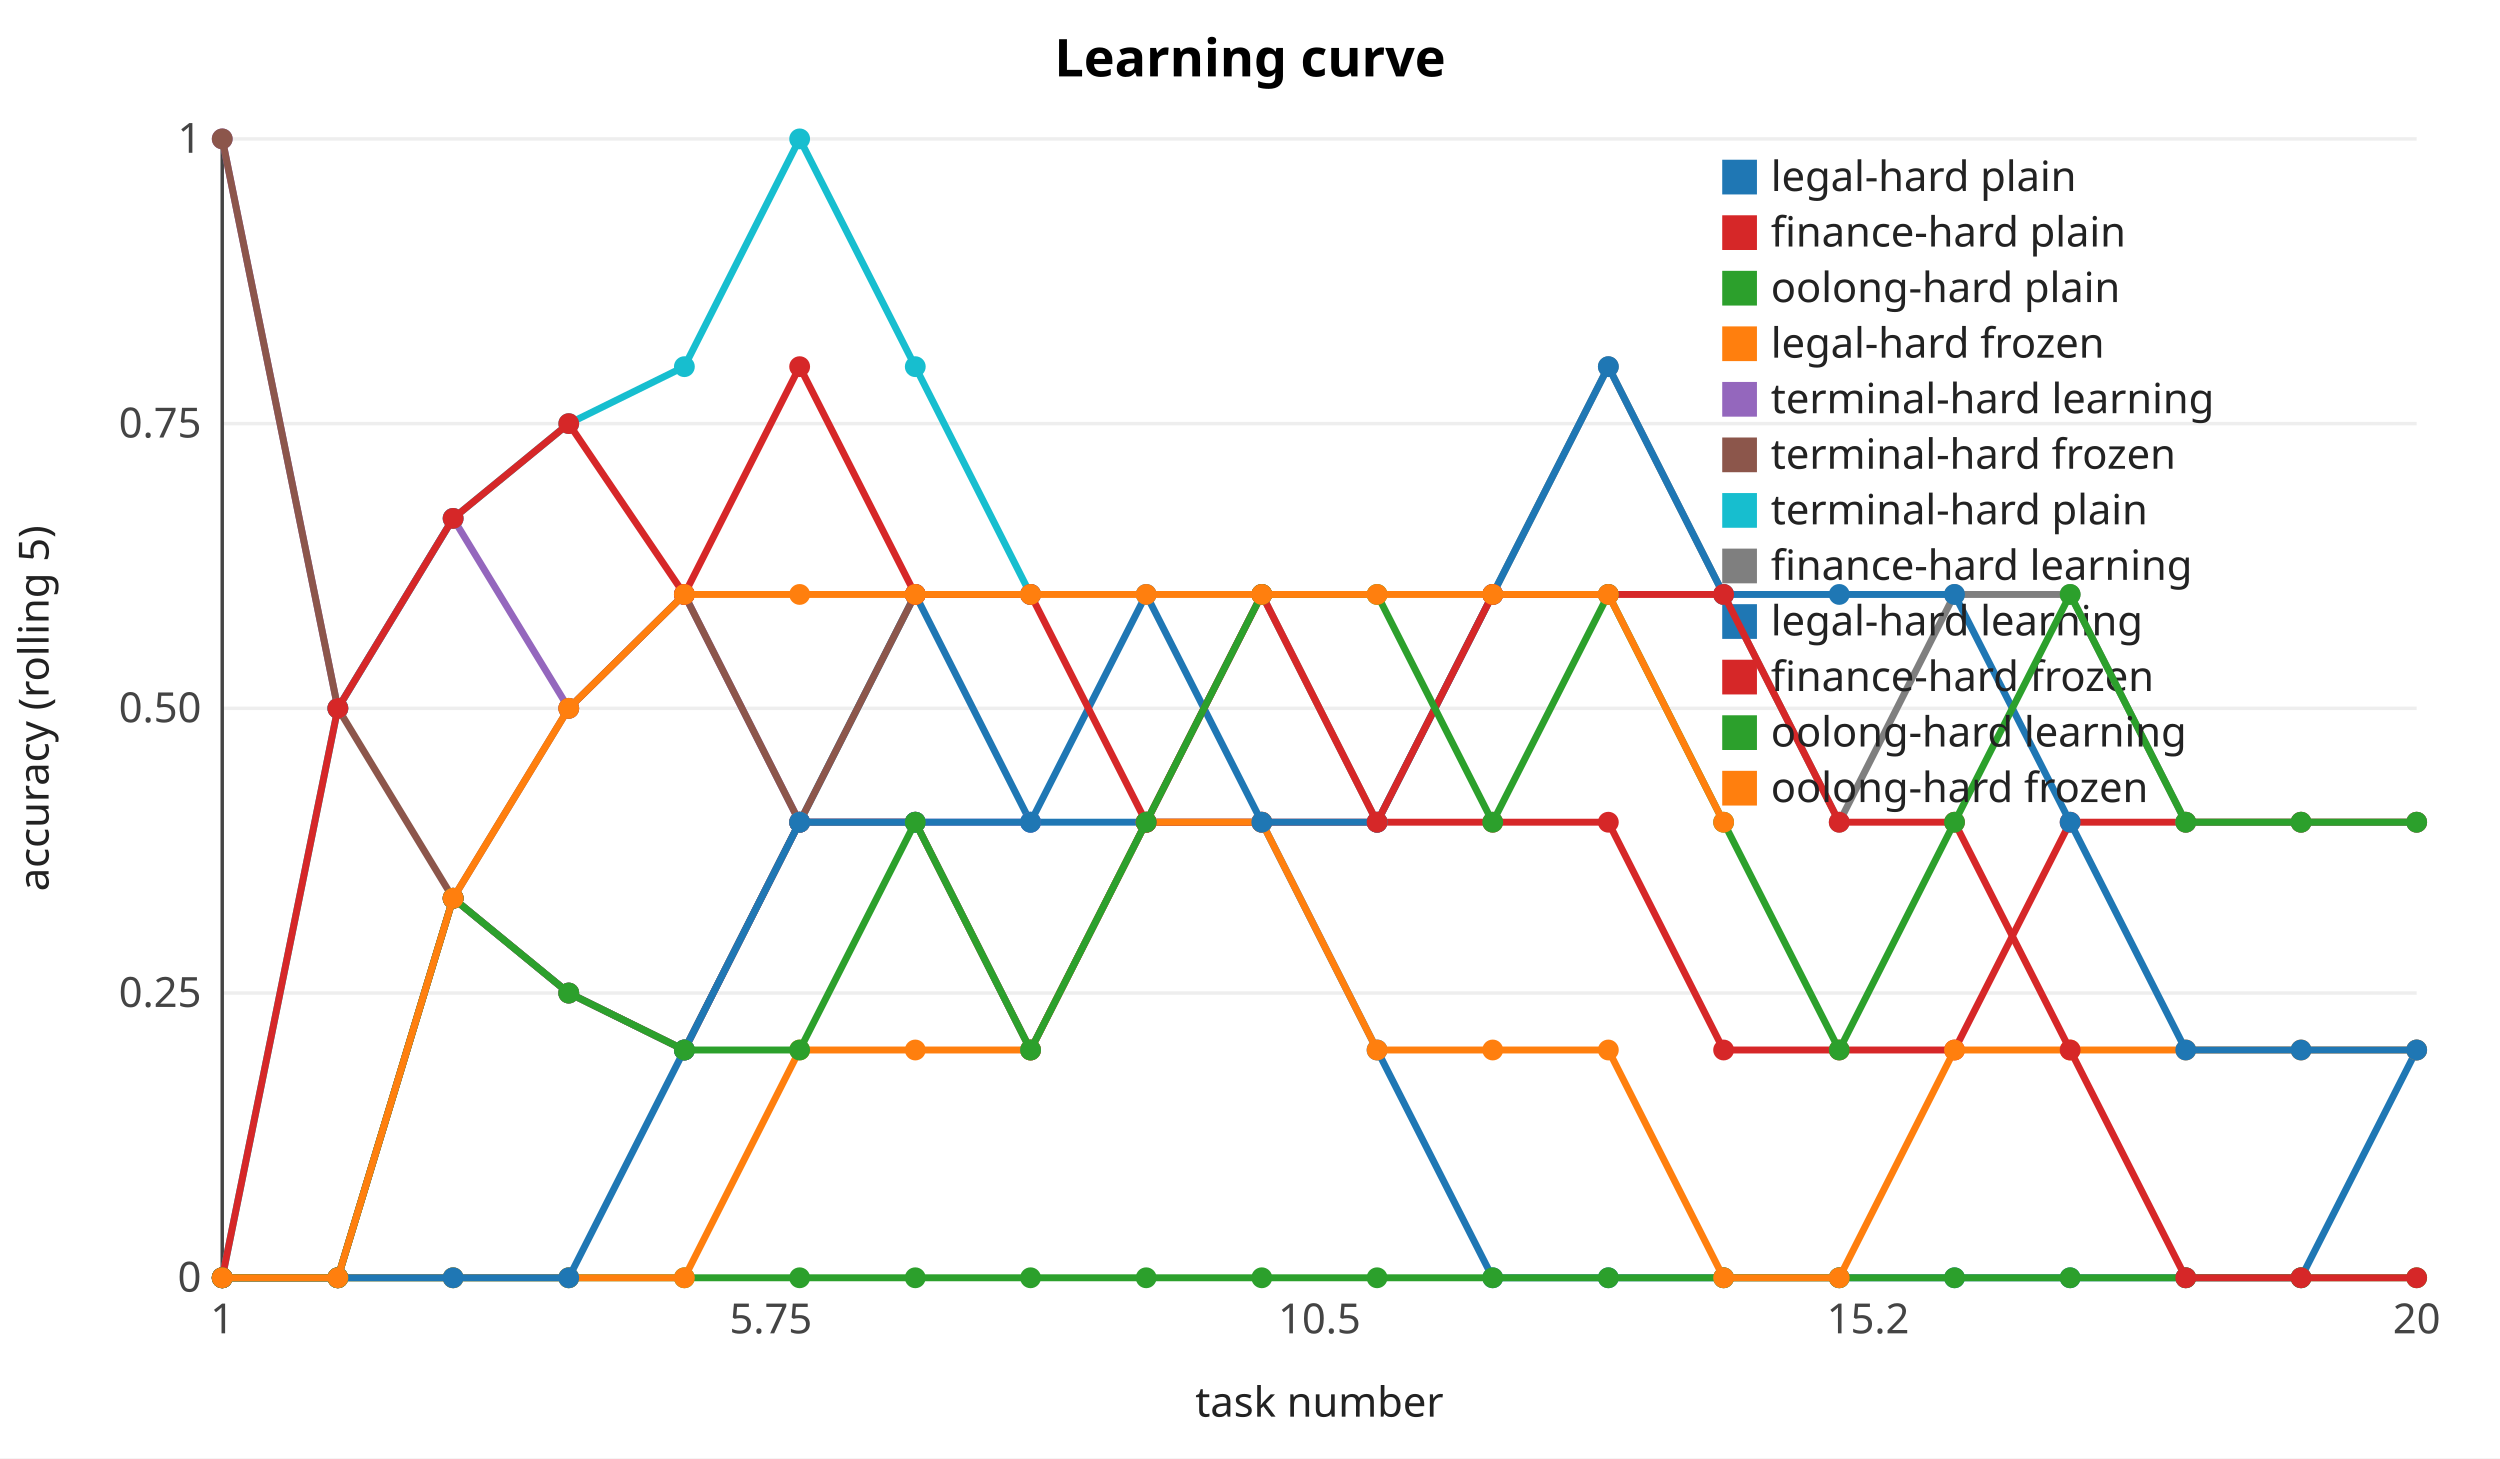
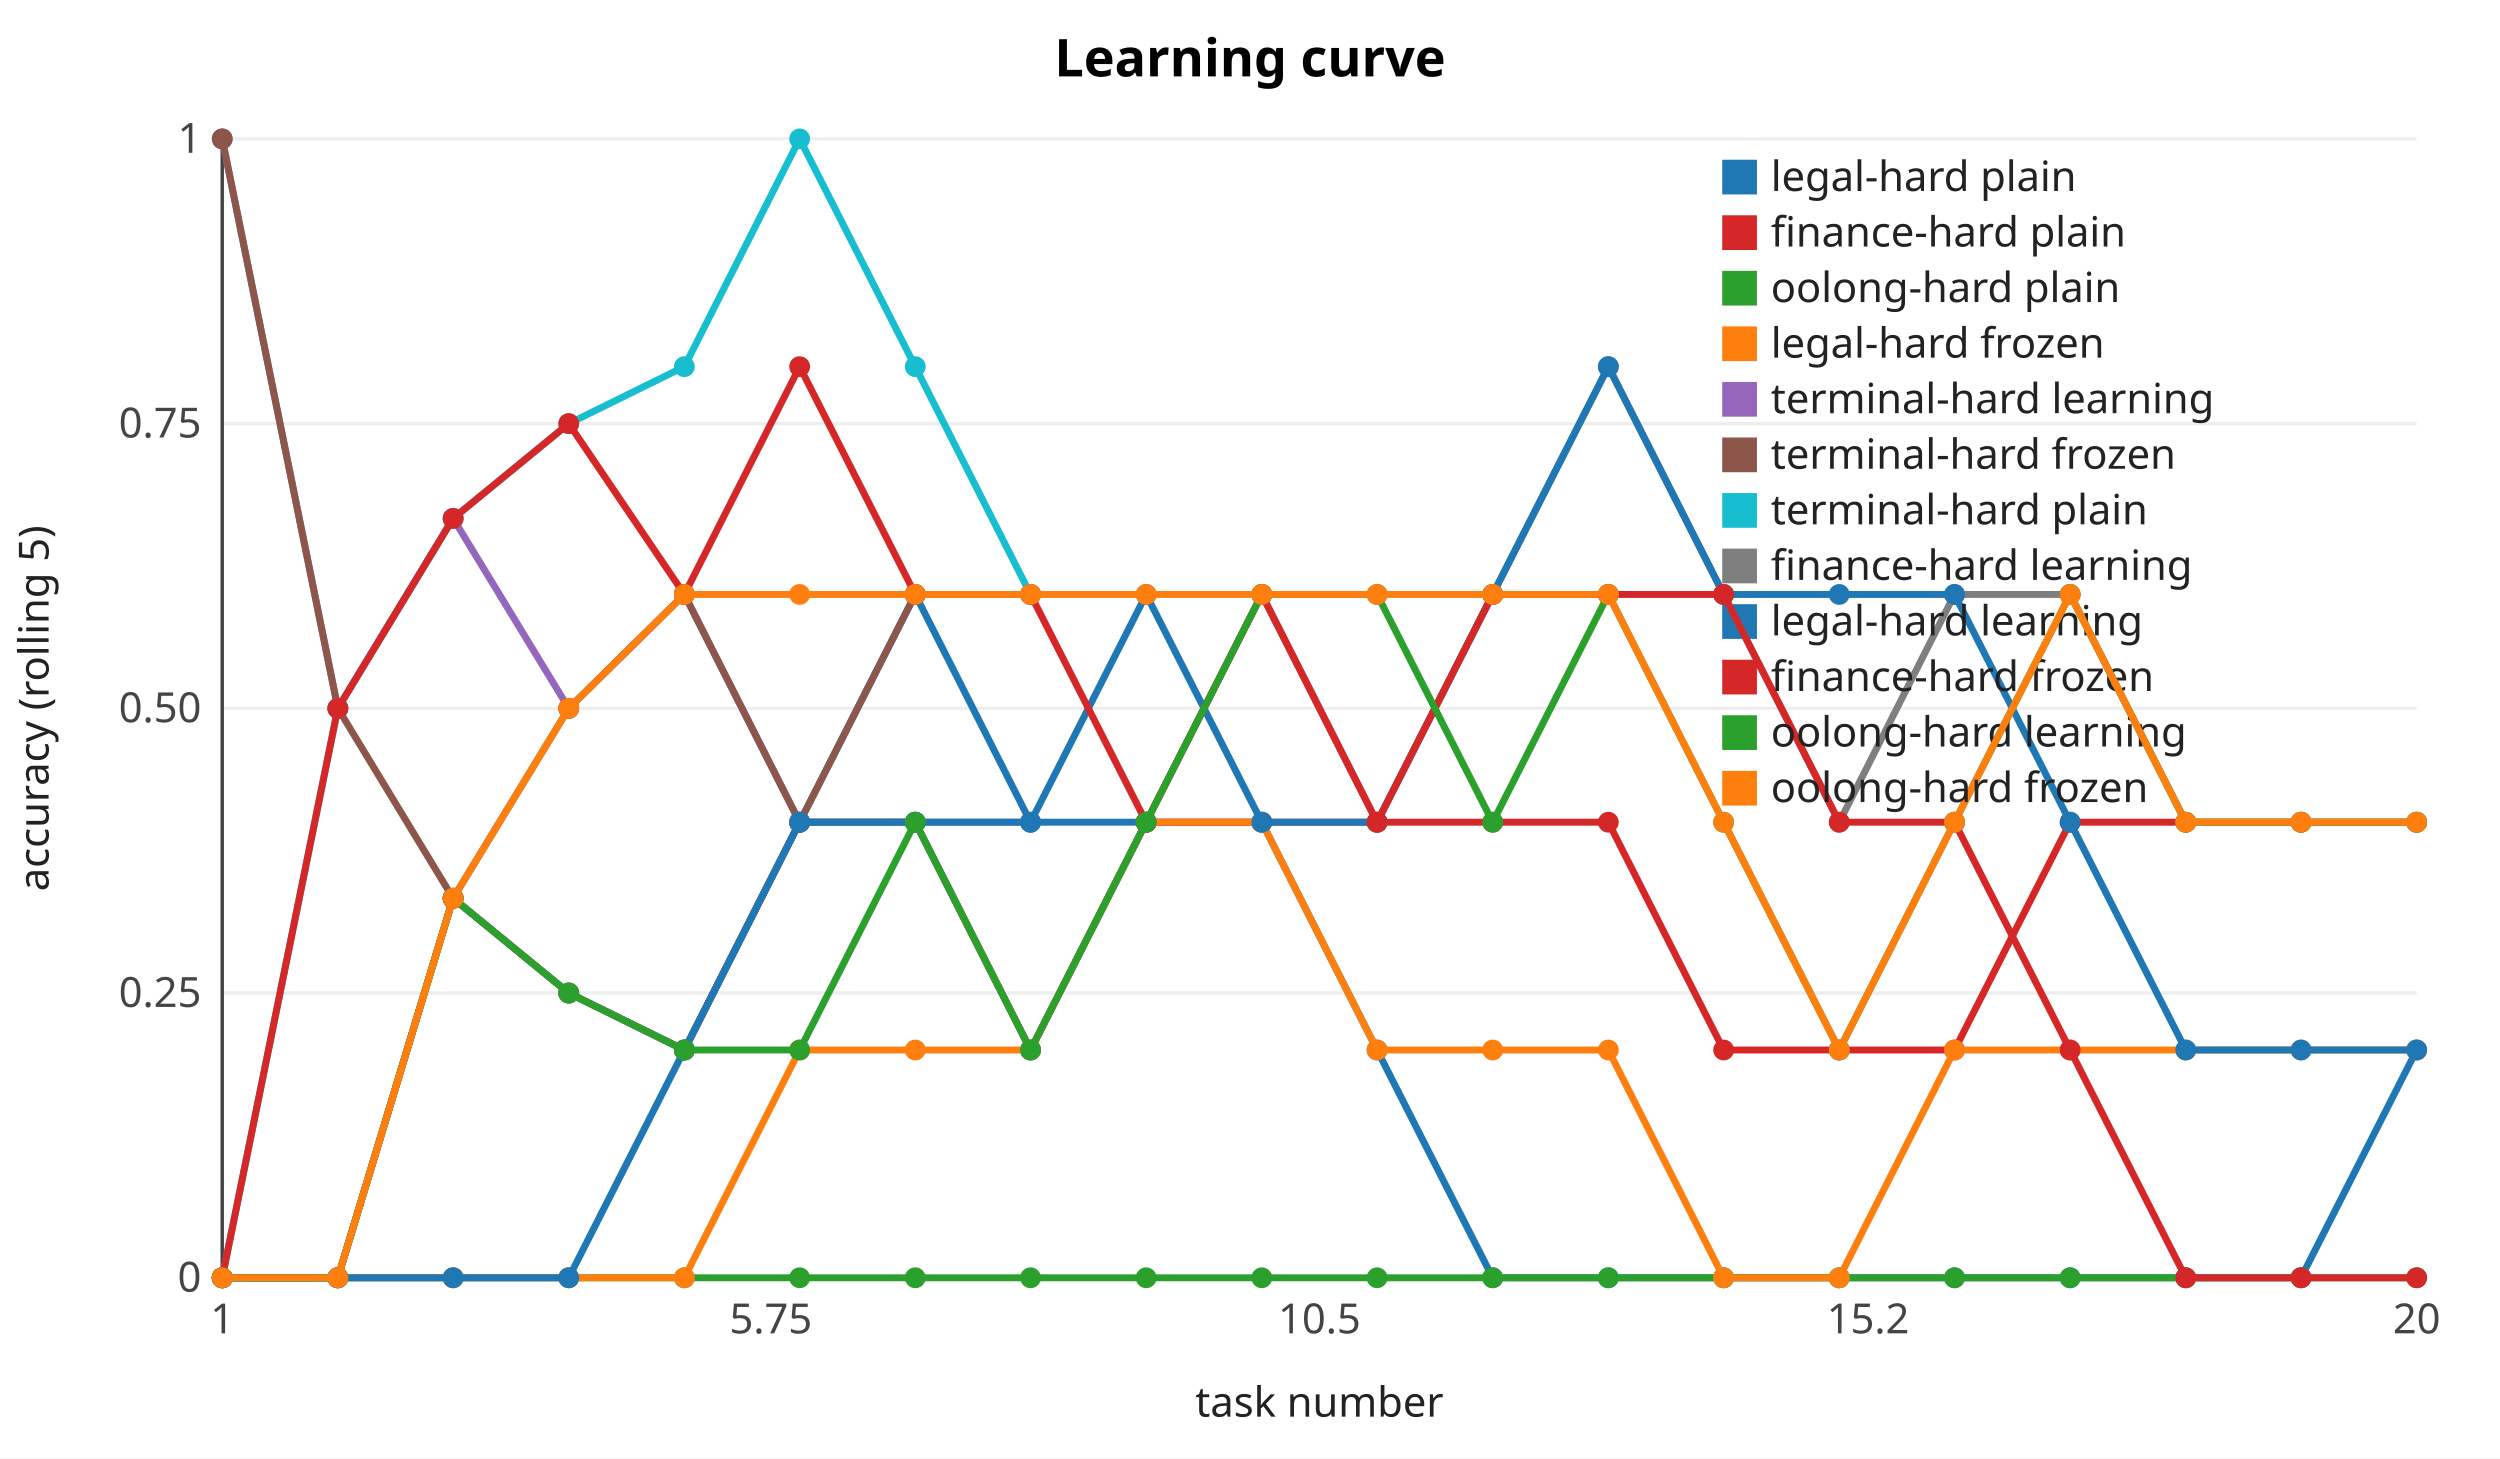
<svg xmlns="http://www.w3.org/2000/svg" width="720" height="420" viewBox="0 0 720 420" font-family="system-ui, sans-serif" font-size="12">
  <rect width="720" height="420" fill="#ffffff" />
  <text x="360" y="22" text-anchor="middle" font-size="15" font-weight="600">Learning curve</text>
  <text x="64" y="384" text-anchor="middle" fill="#444">1</text>
  <text x="58" y="372" text-anchor="end" fill="#444">0</text>
  <line x1="64" y1="368" x2="696" y2="368" stroke="#eee" />
  <text x="222" y="384" text-anchor="middle" fill="#444">5.75</text>
  <text x="58" y="290" text-anchor="end" fill="#444">0.25</text>
  <line x1="64" y1="286" x2="696" y2="286" stroke="#eee" />
  <text x="380" y="384" text-anchor="middle" fill="#444">10.5</text>
  <text x="58" y="208" text-anchor="end" fill="#444">0.50</text>
  <line x1="64" y1="204" x2="696" y2="204" stroke="#eee" />
  <text x="538" y="384" text-anchor="middle" fill="#444">15.2</text>
  <text x="58" y="126" text-anchor="end" fill="#444">0.75</text>
  <line x1="64" y1="122" x2="696" y2="122" stroke="#eee" />
  <text x="696" y="384" text-anchor="middle" fill="#444">20</text>
  <text x="58" y="44" text-anchor="end" fill="#444">1</text>
  <line x1="64" y1="40" x2="696" y2="40" stroke="#eee" />
  <line x1="64" y1="368" x2="696" y2="368" stroke="#444" />
  <line x1="64" y1="40" x2="64" y2="368" stroke="#444" />
  <text x="380" y="408" text-anchor="middle" fill="#222">task number</text>
  <text transform="translate(14 204) rotate(-90)" text-anchor="middle" fill="#222">accuracy (rolling 5)</text>
  <polyline fill="none" stroke="#1f77b4" stroke-width="2" points="64.0,368.0 97.3,368.0 130.5,258.7 163.8,286.0 197.1,302.4 230.3,236.8 263.6,171.2 296.8,236.8 330.1,236.8 363.4,236.8 396.6,302.4 429.9,368.0 463.2,368.0 496.4,368.0 529.7,368.0 562.9,368.0 596.2,368.0 629.5,368.0 662.7,368.0 696.0,302.4" />
  <circle cx="64.0" cy="368.0" r="3" fill="#1f77b4" />
  <circle cx="97.3" cy="368.0" r="3" fill="#1f77b4" />
  <circle cx="130.5" cy="258.7" r="3" fill="#1f77b4" />
  <circle cx="163.8" cy="286.0" r="3" fill="#1f77b4" />
  <circle cx="197.1" cy="302.4" r="3" fill="#1f77b4" />
  <circle cx="230.3" cy="236.8" r="3" fill="#1f77b4" />
  <circle cx="263.6" cy="171.2" r="3" fill="#1f77b4" />
  <circle cx="296.8" cy="236.8" r="3" fill="#1f77b4" />
  <circle cx="330.1" cy="236.8" r="3" fill="#1f77b4" />
  <circle cx="363.4" cy="236.8" r="3" fill="#1f77b4" />
  <circle cx="396.6" cy="302.4" r="3" fill="#1f77b4" />
  <circle cx="429.9" cy="368.0" r="3" fill="#1f77b4" />
  <circle cx="463.2" cy="368.0" r="3" fill="#1f77b4" />
  <circle cx="496.4" cy="368.0" r="3" fill="#1f77b4" />
  <circle cx="529.7" cy="368.0" r="3" fill="#1f77b4" />
  <circle cx="562.9" cy="368.0" r="3" fill="#1f77b4" />
  <circle cx="596.2" cy="368.0" r="3" fill="#1f77b4" />
  <circle cx="629.5" cy="368.0" r="3" fill="#1f77b4" />
  <circle cx="662.7" cy="368.0" r="3" fill="#1f77b4" />
  <circle cx="696.0" cy="302.4" r="3" fill="#1f77b4" />
  <rect x="496" y="46" width="10" height="10" fill="#1f77b4" />
  <text x="510" y="55" fill="#222">legal-hard plain</text>
  <polyline fill="none" stroke="#d62728" stroke-width="2" points="64.0,368.0 97.3,368.0 130.5,258.7 163.8,286.0 197.1,302.4 230.3,236.8 263.6,236.8 296.8,302.4 330.1,236.8 363.4,236.8 396.6,236.8 429.9,236.8 463.2,236.8 496.4,302.4 529.7,302.4 562.9,302.4 596.2,236.8 629.5,236.8 662.7,236.8 696.0,236.8" />
  <circle cx="64.0" cy="368.0" r="3" fill="#d62728" />
  <circle cx="97.3" cy="368.0" r="3" fill="#d62728" />
  <circle cx="130.5" cy="258.7" r="3" fill="#d62728" />
  <circle cx="163.8" cy="286.0" r="3" fill="#d62728" />
  <circle cx="197.1" cy="302.4" r="3" fill="#d62728" />
  <circle cx="230.3" cy="236.8" r="3" fill="#d62728" />
  <circle cx="263.6" cy="236.8" r="3" fill="#d62728" />
  <circle cx="296.8" cy="302.4" r="3" fill="#d62728" />
  <circle cx="330.1" cy="236.8" r="3" fill="#d62728" />
  <circle cx="363.4" cy="236.8" r="3" fill="#d62728" />
  <circle cx="396.6" cy="236.8" r="3" fill="#d62728" />
  <circle cx="429.9" cy="236.8" r="3" fill="#d62728" />
  <circle cx="463.2" cy="236.8" r="3" fill="#d62728" />
  <circle cx="496.4" cy="302.4" r="3" fill="#d62728" />
  <circle cx="529.7" cy="302.4" r="3" fill="#d62728" />
  <circle cx="562.9" cy="302.4" r="3" fill="#d62728" />
  <circle cx="596.2" cy="236.8" r="3" fill="#d62728" />
  <circle cx="629.5" cy="236.8" r="3" fill="#d62728" />
  <circle cx="662.7" cy="236.8" r="3" fill="#d62728" />
  <circle cx="696.0" cy="236.8" r="3" fill="#d62728" />
  <rect x="496" y="62" width="10" height="10" fill="#d62728" />
  <text x="510" y="71" fill="#222">finance-hard plain</text>
  <polyline fill="none" stroke="#2ca02c" stroke-width="2" points="64.0,368.0 97.3,368.0 130.5,368.0 163.8,368.0 197.1,368.0 230.3,368.0 263.6,368.0 296.8,368.0 330.1,368.0 363.4,368.0 396.6,368.0 429.9,368.0 463.2,368.0 496.4,368.0 529.7,368.0 562.9,368.0 596.2,368.0 629.5,368.0 662.7,368.0 696.0,368.0" />
  <circle cx="64.0" cy="368.0" r="3" fill="#2ca02c" />
  <circle cx="97.3" cy="368.0" r="3" fill="#2ca02c" />
  <circle cx="130.5" cy="368.0" r="3" fill="#2ca02c" />
  <circle cx="163.8" cy="368.0" r="3" fill="#2ca02c" />
  <circle cx="197.1" cy="368.0" r="3" fill="#2ca02c" />
  <circle cx="230.3" cy="368.0" r="3" fill="#2ca02c" />
  <circle cx="263.6" cy="368.0" r="3" fill="#2ca02c" />
  <circle cx="296.8" cy="368.0" r="3" fill="#2ca02c" />
  <circle cx="330.1" cy="368.0" r="3" fill="#2ca02c" />
  <circle cx="363.4" cy="368.0" r="3" fill="#2ca02c" />
  <circle cx="396.6" cy="368.0" r="3" fill="#2ca02c" />
  <circle cx="429.9" cy="368.0" r="3" fill="#2ca02c" />
  <circle cx="463.2" cy="368.0" r="3" fill="#2ca02c" />
  <circle cx="496.4" cy="368.0" r="3" fill="#2ca02c" />
  <circle cx="529.7" cy="368.0" r="3" fill="#2ca02c" />
  <circle cx="562.9" cy="368.0" r="3" fill="#2ca02c" />
  <circle cx="596.2" cy="368.0" r="3" fill="#2ca02c" />
  <circle cx="629.5" cy="368.0" r="3" fill="#2ca02c" />
  <circle cx="662.7" cy="368.0" r="3" fill="#2ca02c" />
  <circle cx="696.0" cy="368.0" r="3" fill="#2ca02c" />
  <rect x="496" y="78" width="10" height="10" fill="#2ca02c" />
  <text x="510" y="87" fill="#222">oolong-hard plain</text>
  <polyline fill="none" stroke="#ff7f0e" stroke-width="2" points="64.0,368.0 97.3,368.0 130.5,368.0 163.8,368.0 197.1,368.0 230.3,302.4 263.6,302.4 296.8,302.4 330.1,236.8 363.4,236.8 396.6,302.4 429.9,302.4 463.2,302.4 496.4,368.0 529.7,368.0 562.9,302.4 596.2,302.4 629.5,302.4 662.7,302.4 696.0,302.4" />
  <circle cx="64.0" cy="368.0" r="3" fill="#ff7f0e" />
  <circle cx="97.3" cy="368.0" r="3" fill="#ff7f0e" />
  <circle cx="130.5" cy="368.0" r="3" fill="#ff7f0e" />
  <circle cx="163.8" cy="368.0" r="3" fill="#ff7f0e" />
  <circle cx="197.1" cy="368.0" r="3" fill="#ff7f0e" />
  <circle cx="230.3" cy="302.4" r="3" fill="#ff7f0e" />
  <circle cx="263.6" cy="302.4" r="3" fill="#ff7f0e" />
  <circle cx="296.8" cy="302.4" r="3" fill="#ff7f0e" />
  <circle cx="330.1" cy="236.8" r="3" fill="#ff7f0e" />
  <circle cx="363.4" cy="236.8" r="3" fill="#ff7f0e" />
  <circle cx="396.6" cy="302.4" r="3" fill="#ff7f0e" />
  <circle cx="429.9" cy="302.4" r="3" fill="#ff7f0e" />
  <circle cx="463.2" cy="302.4" r="3" fill="#ff7f0e" />
  <circle cx="496.4" cy="368.0" r="3" fill="#ff7f0e" />
  <circle cx="529.7" cy="368.0" r="3" fill="#ff7f0e" />
  <circle cx="562.9" cy="302.4" r="3" fill="#ff7f0e" />
  <circle cx="596.2" cy="302.4" r="3" fill="#ff7f0e" />
  <circle cx="629.5" cy="302.4" r="3" fill="#ff7f0e" />
  <circle cx="662.7" cy="302.4" r="3" fill="#ff7f0e" />
  <circle cx="696.0" cy="302.4" r="3" fill="#ff7f0e" />
  <rect x="496" y="94" width="10" height="10" fill="#ff7f0e" />
  <text x="510" y="103" fill="#222">legal-hard frozen</text>
  <polyline fill="none" stroke="#9467bd" stroke-width="2" points="64.0,40.0 97.3,204.0 130.5,149.3 163.8,204.0 197.1,171.2 230.3,236.8 263.6,236.8 296.8,236.8" />
  <circle cx="64.0" cy="40.0" r="3" fill="#9467bd" />
  <circle cx="97.3" cy="204.0" r="3" fill="#9467bd" />
  <circle cx="130.5" cy="149.3" r="3" fill="#9467bd" />
  <circle cx="163.8" cy="204.0" r="3" fill="#9467bd" />
  <circle cx="197.1" cy="171.2" r="3" fill="#9467bd" />
  <circle cx="230.3" cy="236.8" r="3" fill="#9467bd" />
  <circle cx="263.6" cy="236.8" r="3" fill="#9467bd" />
  <circle cx="296.8" cy="236.8" r="3" fill="#9467bd" />
  <rect x="496" y="110" width="10" height="10" fill="#9467bd" />
  <text x="510" y="119" fill="#222">terminal-hard learning</text>
  <polyline fill="none" stroke="#8c564b" stroke-width="2" points="64.0,40.0 97.3,204.0 130.5,258.7 163.8,204.0 197.1,171.2 230.3,236.8 263.6,171.2 296.8,171.2" />
  <circle cx="64.0" cy="40.0" r="3" fill="#8c564b" />
  <circle cx="97.3" cy="204.0" r="3" fill="#8c564b" />
  <circle cx="130.5" cy="258.7" r="3" fill="#8c564b" />
  <circle cx="163.8" cy="204.0" r="3" fill="#8c564b" />
  <circle cx="197.1" cy="171.2" r="3" fill="#8c564b" />
  <circle cx="230.3" cy="236.8" r="3" fill="#8c564b" />
  <circle cx="263.6" cy="171.2" r="3" fill="#8c564b" />
  <circle cx="296.8" cy="171.2" r="3" fill="#8c564b" />
  <rect x="496" y="126" width="10" height="10" fill="#8c564b" />
  <text x="510" y="135" fill="#222">terminal-hard frozen</text>
  <polyline fill="none" stroke="#17becf" stroke-width="2" points="64.0,368.0 97.3,204.0 130.5,149.3 163.8,122.0 197.1,105.6 230.3,40.0 263.6,105.6 296.8,171.2" />
  <circle cx="64.0" cy="368.0" r="3" fill="#17becf" />
  <circle cx="97.3" cy="204.0" r="3" fill="#17becf" />
  <circle cx="130.5" cy="149.3" r="3" fill="#17becf" />
  <circle cx="163.8" cy="122.0" r="3" fill="#17becf" />
  <circle cx="197.1" cy="105.6" r="3" fill="#17becf" />
  <circle cx="230.3" cy="40.0" r="3" fill="#17becf" />
  <circle cx="263.6" cy="105.6" r="3" fill="#17becf" />
  <circle cx="296.8" cy="171.2" r="3" fill="#17becf" />
  <rect x="496" y="142" width="10" height="10" fill="#17becf" />
  <text x="510" y="151" fill="#222">terminal-hard plain</text>
  <polyline fill="none" stroke="#7f7f7f" stroke-width="2" points="64.0,368.0 97.3,368.0 130.5,258.7 163.8,286.0 197.1,302.4 230.3,236.8 263.6,236.8 296.8,302.4 330.1,236.8 363.4,171.2 396.6,236.8 429.9,171.2 463.2,105.6 496.4,171.2 529.7,236.8 562.9,171.2 596.2,171.2 629.5,236.8 662.7,236.8 696.0,236.8" />
  <circle cx="64.0" cy="368.0" r="3" fill="#7f7f7f" />
  <circle cx="97.3" cy="368.0" r="3" fill="#7f7f7f" />
  <circle cx="130.5" cy="258.7" r="3" fill="#7f7f7f" />
  <circle cx="163.8" cy="286.0" r="3" fill="#7f7f7f" />
  <circle cx="197.1" cy="302.4" r="3" fill="#7f7f7f" />
  <circle cx="230.3" cy="236.8" r="3" fill="#7f7f7f" />
  <circle cx="263.6" cy="236.8" r="3" fill="#7f7f7f" />
  <circle cx="296.8" cy="302.4" r="3" fill="#7f7f7f" />
  <circle cx="330.1" cy="236.8" r="3" fill="#7f7f7f" />
  <circle cx="363.4" cy="171.2" r="3" fill="#7f7f7f" />
  <circle cx="396.6" cy="236.8" r="3" fill="#7f7f7f" />
  <circle cx="429.9" cy="171.2" r="3" fill="#7f7f7f" />
  <circle cx="463.2" cy="105.6" r="3" fill="#7f7f7f" />
  <circle cx="496.4" cy="171.2" r="3" fill="#7f7f7f" />
  <circle cx="529.7" cy="236.8" r="3" fill="#7f7f7f" />
  <circle cx="562.9" cy="171.2" r="3" fill="#7f7f7f" />
  <circle cx="596.2" cy="171.2" r="3" fill="#7f7f7f" />
  <circle cx="629.5" cy="236.8" r="3" fill="#7f7f7f" />
  <circle cx="662.7" cy="236.8" r="3" fill="#7f7f7f" />
  <circle cx="696.0" cy="236.8" r="3" fill="#7f7f7f" />
  <rect x="496" y="158" width="10" height="10" fill="#7f7f7f" />
  <text x="510" y="167" fill="#222">finance-hard learning</text>
  <polyline fill="none" stroke="#1f77b4" stroke-width="2" points="64.0,368.0 97.3,368.0 130.5,368.0 163.8,368.0 197.1,302.4 230.3,236.8 263.6,236.8 296.8,236.8 330.1,171.2 363.4,236.8 396.6,236.8 429.9,171.2 463.2,105.6 496.4,171.2 529.7,171.2 562.9,171.2 596.2,236.8 629.5,302.4 662.7,302.4 696.0,302.4" />
  <circle cx="64.0" cy="368.0" r="3" fill="#1f77b4" />
  <circle cx="97.3" cy="368.0" r="3" fill="#1f77b4" />
  <circle cx="130.5" cy="368.0" r="3" fill="#1f77b4" />
  <circle cx="163.8" cy="368.0" r="3" fill="#1f77b4" />
  <circle cx="197.1" cy="302.4" r="3" fill="#1f77b4" />
  <circle cx="230.3" cy="236.8" r="3" fill="#1f77b4" />
  <circle cx="263.6" cy="236.8" r="3" fill="#1f77b4" />
  <circle cx="296.8" cy="236.8" r="3" fill="#1f77b4" />
  <circle cx="330.1" cy="171.2" r="3" fill="#1f77b4" />
  <circle cx="363.4" cy="236.8" r="3" fill="#1f77b4" />
  <circle cx="396.6" cy="236.8" r="3" fill="#1f77b4" />
  <circle cx="429.9" cy="171.2" r="3" fill="#1f77b4" />
  <circle cx="463.2" cy="105.6" r="3" fill="#1f77b4" />
  <circle cx="496.4" cy="171.2" r="3" fill="#1f77b4" />
  <circle cx="529.7" cy="171.2" r="3" fill="#1f77b4" />
  <circle cx="562.9" cy="171.2" r="3" fill="#1f77b4" />
  <circle cx="596.2" cy="236.8" r="3" fill="#1f77b4" />
  <circle cx="629.5" cy="302.4" r="3" fill="#1f77b4" />
  <circle cx="662.7" cy="302.4" r="3" fill="#1f77b4" />
  <circle cx="696.0" cy="302.4" r="3" fill="#1f77b4" />
  <rect x="496" y="174" width="10" height="10" fill="#1f77b4" />
  <text x="510" y="183" fill="#222">legal-hard learning</text>
  <polyline fill="none" stroke="#d62728" stroke-width="2" points="64.0,368.0 97.3,204.0 130.5,149.3 163.8,122.0 197.1,171.2 230.3,105.6 263.6,171.2 296.8,171.2 330.1,236.8 363.4,171.2 396.6,236.8 429.9,171.2 463.2,171.2 496.4,171.2 529.7,236.8 562.9,236.8 596.2,302.4 629.5,368.0 662.7,368.0 696.0,368.0" />
  <circle cx="64.0" cy="368.0" r="3" fill="#d62728" />
  <circle cx="97.3" cy="204.0" r="3" fill="#d62728" />
  <circle cx="130.5" cy="149.3" r="3" fill="#d62728" />
  <circle cx="163.8" cy="122.0" r="3" fill="#d62728" />
  <circle cx="197.1" cy="171.2" r="3" fill="#d62728" />
  <circle cx="230.3" cy="105.6" r="3" fill="#d62728" />
  <circle cx="263.6" cy="171.2" r="3" fill="#d62728" />
  <circle cx="296.8" cy="171.2" r="3" fill="#d62728" />
  <circle cx="330.1" cy="236.8" r="3" fill="#d62728" />
  <circle cx="363.4" cy="171.2" r="3" fill="#d62728" />
  <circle cx="396.6" cy="236.8" r="3" fill="#d62728" />
  <circle cx="429.9" cy="171.2" r="3" fill="#d62728" />
  <circle cx="463.2" cy="171.2" r="3" fill="#d62728" />
  <circle cx="496.4" cy="171.2" r="3" fill="#d62728" />
  <circle cx="529.7" cy="236.8" r="3" fill="#d62728" />
  <circle cx="562.9" cy="236.8" r="3" fill="#d62728" />
  <circle cx="596.2" cy="302.4" r="3" fill="#d62728" />
  <circle cx="629.5" cy="368.0" r="3" fill="#d62728" />
  <circle cx="662.7" cy="368.0" r="3" fill="#d62728" />
  <circle cx="696.0" cy="368.0" r="3" fill="#d62728" />
  <rect x="496" y="190" width="10" height="10" fill="#d62728" />
  <text x="510" y="199" fill="#222">finance-hard frozen</text>
  <polyline fill="none" stroke="#2ca02c" stroke-width="2" points="64.0,368.0 97.3,368.0 130.5,258.7 163.8,286.0 197.1,302.4 230.3,302.4 263.6,236.8 296.8,302.4 330.1,236.8 363.4,171.2 396.6,171.2 429.9,236.8 463.2,171.2 496.4,236.8 529.7,302.4 562.9,236.8 596.2,171.2 629.5,236.8 662.7,236.8 696.0,236.8" />
  <circle cx="64.0" cy="368.0" r="3" fill="#2ca02c" />
  <circle cx="97.3" cy="368.0" r="3" fill="#2ca02c" />
  <circle cx="130.5" cy="258.7" r="3" fill="#2ca02c" />
  <circle cx="163.8" cy="286.0" r="3" fill="#2ca02c" />
  <circle cx="197.1" cy="302.4" r="3" fill="#2ca02c" />
  <circle cx="230.3" cy="302.4" r="3" fill="#2ca02c" />
  <circle cx="263.6" cy="236.8" r="3" fill="#2ca02c" />
  <circle cx="296.8" cy="302.4" r="3" fill="#2ca02c" />
  <circle cx="330.1" cy="236.8" r="3" fill="#2ca02c" />
  <circle cx="363.4" cy="171.2" r="3" fill="#2ca02c" />
  <circle cx="396.6" cy="171.2" r="3" fill="#2ca02c" />
  <circle cx="429.9" cy="236.8" r="3" fill="#2ca02c" />
  <circle cx="463.2" cy="171.2" r="3" fill="#2ca02c" />
  <circle cx="496.4" cy="236.8" r="3" fill="#2ca02c" />
  <circle cx="529.7" cy="302.4" r="3" fill="#2ca02c" />
  <circle cx="562.9" cy="236.8" r="3" fill="#2ca02c" />
  <circle cx="596.2" cy="171.2" r="3" fill="#2ca02c" />
  <circle cx="629.5" cy="236.8" r="3" fill="#2ca02c" />
  <circle cx="662.7" cy="236.8" r="3" fill="#2ca02c" />
  <circle cx="696.0" cy="236.8" r="3" fill="#2ca02c" />
  <rect x="496" y="206" width="10" height="10" fill="#2ca02c" />
  <text x="510" y="215" fill="#222">oolong-hard learning</text>
-   <polyline fill="none" stroke="#ff7f0e" stroke-width="2" points="64.0,368.0 97.3,368.0 130.5,258.7 163.8,204.0 197.1,171.2 230.3,171.2 263.6,171.2 296.8,171.2 330.1,171.2 363.4,171.2 396.6,171.2 429.9,171.2 463.2,171.2 496.4,236.8" />
+   <polyline fill="none" stroke="#ff7f0e" stroke-width="2" points="64.0,368.0 97.3,368.0 130.5,258.7 163.8,204.0 197.1,171.2 230.3,171.2 263.6,171.2 296.8,171.2 330.1,171.2 363.4,171.2 396.6,171.2 429.9,171.2 463.2,171.2 496.4,236.8 529.7,302.4 562.9,236.8 596.2,171.2 629.5,236.8 662.7,236.8 696.0,236.8" />
  <circle cx="64.0" cy="368.0" r="3" fill="#ff7f0e" />
  <circle cx="97.3" cy="368.0" r="3" fill="#ff7f0e" />
  <circle cx="130.5" cy="258.7" r="3" fill="#ff7f0e" />
  <circle cx="163.8" cy="204.0" r="3" fill="#ff7f0e" />
  <circle cx="197.1" cy="171.2" r="3" fill="#ff7f0e" />
  <circle cx="230.3" cy="171.2" r="3" fill="#ff7f0e" />
  <circle cx="263.6" cy="171.2" r="3" fill="#ff7f0e" />
  <circle cx="296.8" cy="171.2" r="3" fill="#ff7f0e" />
  <circle cx="330.1" cy="171.2" r="3" fill="#ff7f0e" />
  <circle cx="363.4" cy="171.2" r="3" fill="#ff7f0e" />
  <circle cx="396.6" cy="171.2" r="3" fill="#ff7f0e" />
  <circle cx="429.9" cy="171.2" r="3" fill="#ff7f0e" />
  <circle cx="463.2" cy="171.2" r="3" fill="#ff7f0e" />
  <circle cx="496.4" cy="236.8" r="3" fill="#ff7f0e" />
+   <circle cx="529.7" cy="302.4" r="3" fill="#ff7f0e" />
+   <circle cx="562.9" cy="236.8" r="3" fill="#ff7f0e" />
+   <circle cx="596.2" cy="171.2" r="3" fill="#ff7f0e" />
+   <circle cx="629.5" cy="236.8" r="3" fill="#ff7f0e" />
+   <circle cx="662.7" cy="236.8" r="3" fill="#ff7f0e" />
+   <circle cx="696.0" cy="236.8" r="3" fill="#ff7f0e" />
  <rect x="496" y="222" width="10" height="10" fill="#ff7f0e" />
  <text x="510" y="231" fill="#222">oolong-hard frozen</text>
</svg>
